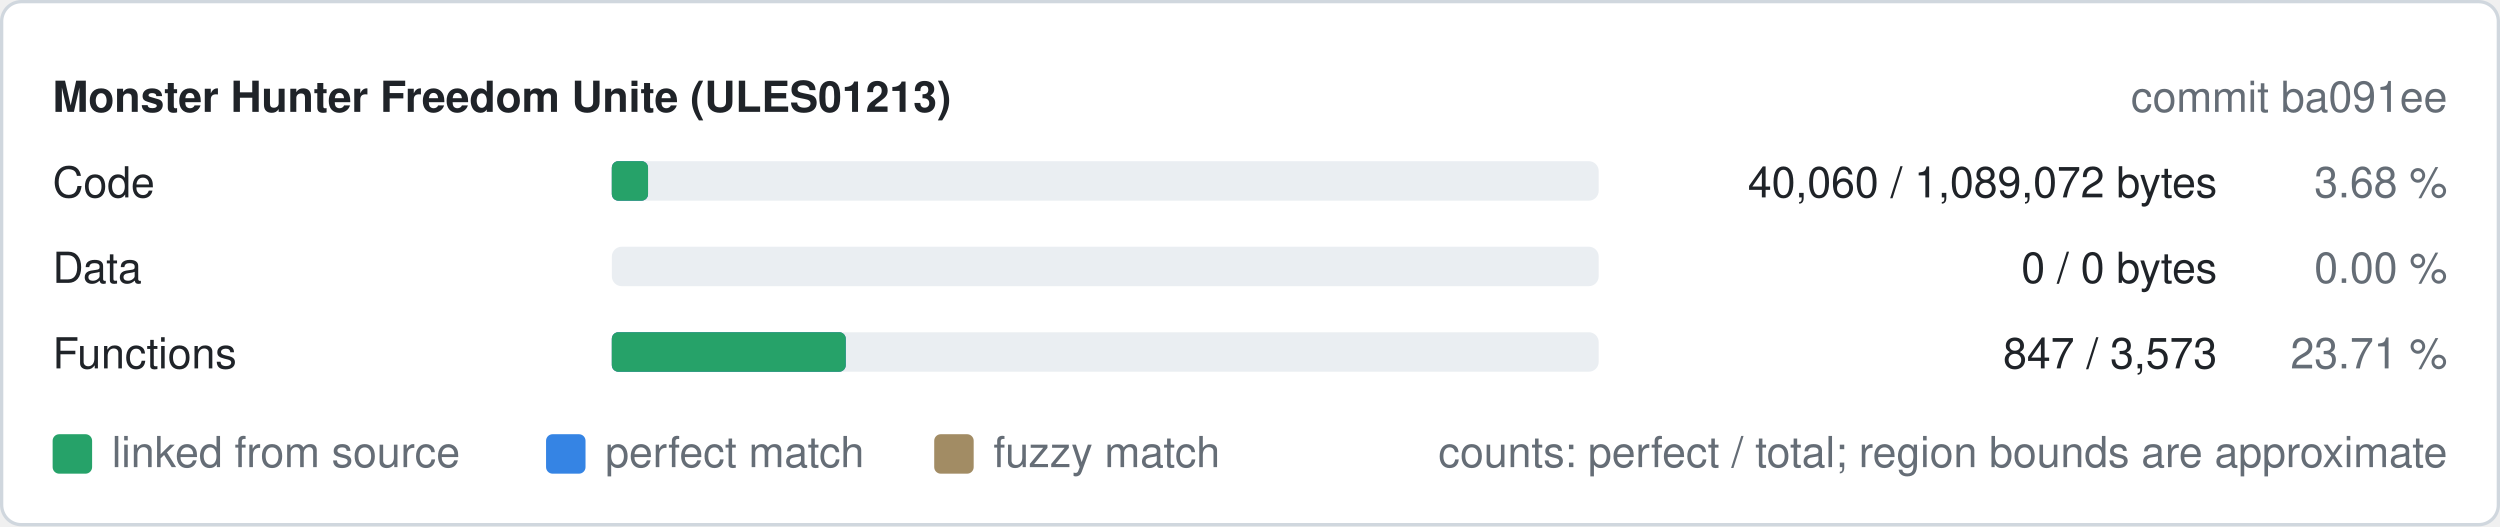
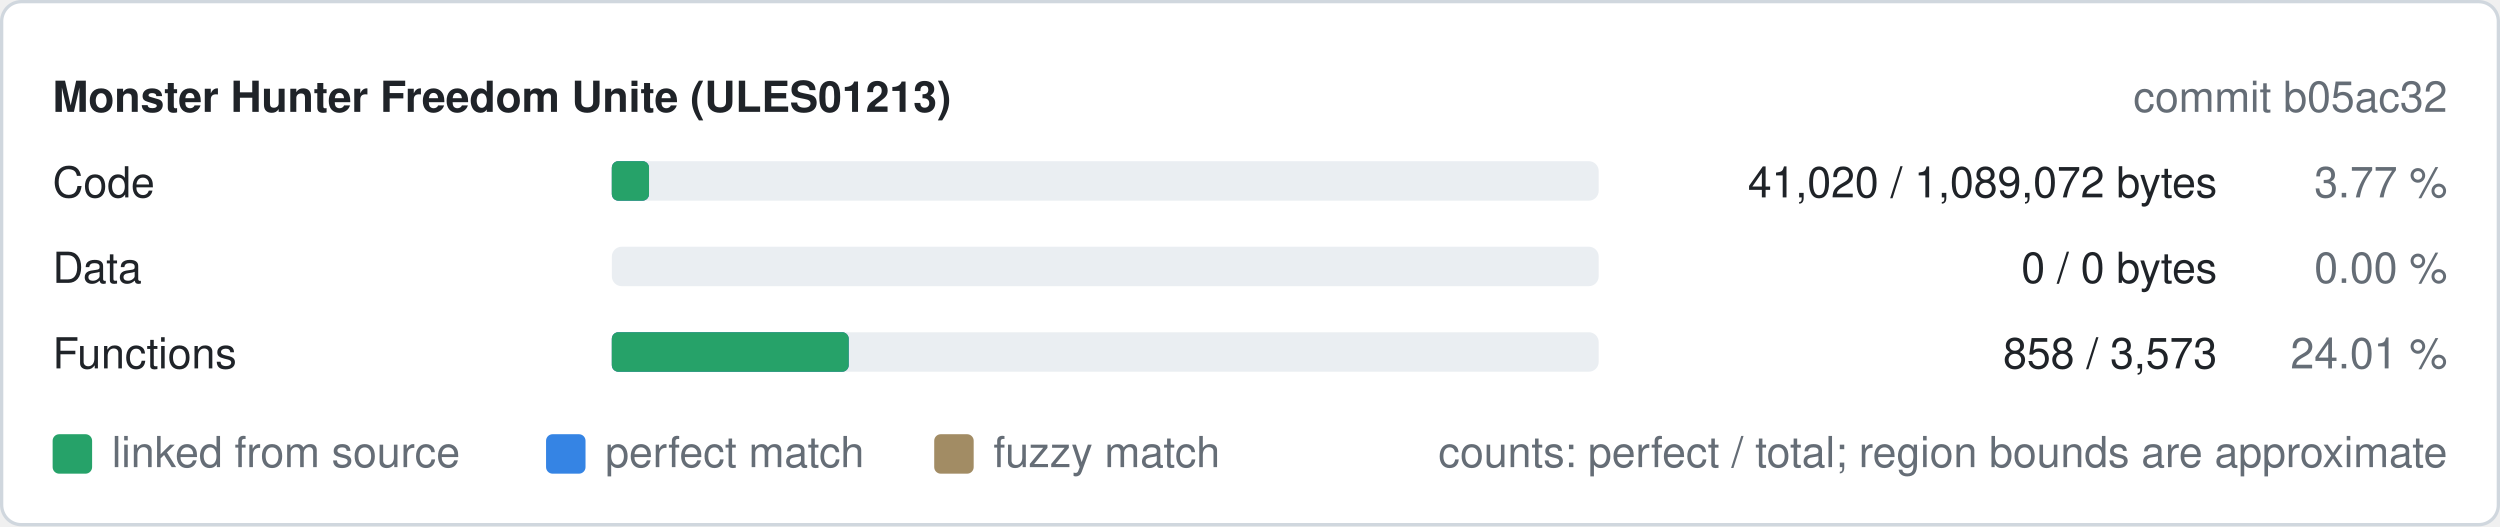
<svg xmlns="http://www.w3.org/2000/svg" width="760" height="160" viewBox="0 0 760 160" role="img" aria-label="Decompilation progress of ULES01213">
  <style>
text{font-family:-apple-system,BlinkMacSystemFont,"Segoe UI",Helvetica,Arial,sans-serif;font-size:13px}
.b{font-weight:600}
.bg{fill:#ffffff;stroke:#d0d7de}.t{fill:#1f2328}.m{fill:#656d76}.track{fill:#eaeef2}.fuzzy{fill:#a28c64}.perfect{fill:#3584e4}.linked{fill:#26a269}
@media (prefers-color-scheme: dark){.bg{fill:#0d1117;stroke:#30363d}.t{fill:#e6edf3}.m{fill:#8d96a0}.track{fill:#21262d}.fuzzy{fill:#a28c64}.perfect{fill:#3584e4}.linked{fill:#2ec27e}}
</style>
  <rect class="bg" x="0.5" y="0.5" width="759" height="159" rx="6" />
  <text class="t b" x="16" y="34">Monster Hunter Freedom Unite (ULES01213)</text>
-   <text class="m" x="744" y="34" text-anchor="end">commit ba091ee</text>
+   <text class="m" x="744" y="34" text-anchor="end">commit b05ac32</text>
  <text class="t" x="16" y="60">Code</text>
  <rect class="track" x="186" y="49" width="300" height="12" rx="3" />
-   <rect class="fuzzy" x="186" y="49" width="11.0" height="12" rx="2" />
-   <rect class="perfect" x="186" y="49" width="11.0" height="12" rx="2" />
-   <rect class="linked" x="186" y="49" width="11.0" height="12" rx="2" />
-   <text class="t" x="674" y="60" text-anchor="end">40,060 / 1,089,072 bytes</text>
-   <text class="m" x="744" y="60" text-anchor="end">3.68 %</text>
+   <rect class="fuzzy" x="186" y="49" width="11.3" height="12" rx="2" />
+   <rect class="perfect" x="186" y="49" width="11.3" height="12" rx="2" />
+   <rect class="linked" x="186" y="49" width="11.3" height="12" rx="2" />
+   <text class="t" x="674" y="60" text-anchor="end">41,020 / 1,089,072 bytes</text>
+   <text class="m" x="744" y="60" text-anchor="end">3.77 %</text>
  <text class="t" x="16" y="86">Data</text>
  <rect class="track" x="186" y="75" width="300" height="12" rx="3" />
  <text class="t" x="674" y="86" text-anchor="end">0 / 0 bytes</text>
  <text class="m" x="744" y="86" text-anchor="end">0.00 %</text>
  <text class="t" x="16" y="112">Functions</text>
  <rect class="track" x="186" y="101" width="300" height="12" rx="3" />
-   <rect class="fuzzy" x="186" y="101" width="71.1" height="12" rx="2" />
-   <rect class="perfect" x="186" y="101" width="71.1" height="12" rx="2" />
-   <rect class="linked" x="186" y="101" width="71.1" height="12" rx="2" />
-   <text class="t" x="674" y="112" text-anchor="end">847 / 3,573</text>
-   <text class="m" x="744" y="112" text-anchor="end">23.71 %</text>
+   <rect class="fuzzy" x="186" y="101" width="72.0" height="12" rx="2" />
+   <rect class="perfect" x="186" y="101" width="72.0" height="12" rx="2" />
+   <rect class="linked" x="186" y="101" width="72.0" height="12" rx="2" />
+   <text class="t" x="674" y="112" text-anchor="end">858 / 3,573</text>
+   <text class="m" x="744" y="112" text-anchor="end">24.01 %</text>
  <rect class="linked" x="16" y="132" width="12" height="12" rx="2" />
  <text class="m" x="34" y="142">linked from source</text>
  <rect class="perfect" x="166" y="132" width="12" height="12" rx="2" />
  <text class="m" x="184" y="142">perfect match</text>
  <rect class="fuzzy" x="284" y="132" width="12" height="12" rx="2" />
  <text class="m" x="302" y="142">fuzzy match</text>
  <text class="m" x="744" y="142" text-anchor="end">counts: perfect / total; region bounds are approximate</text>
</svg>
